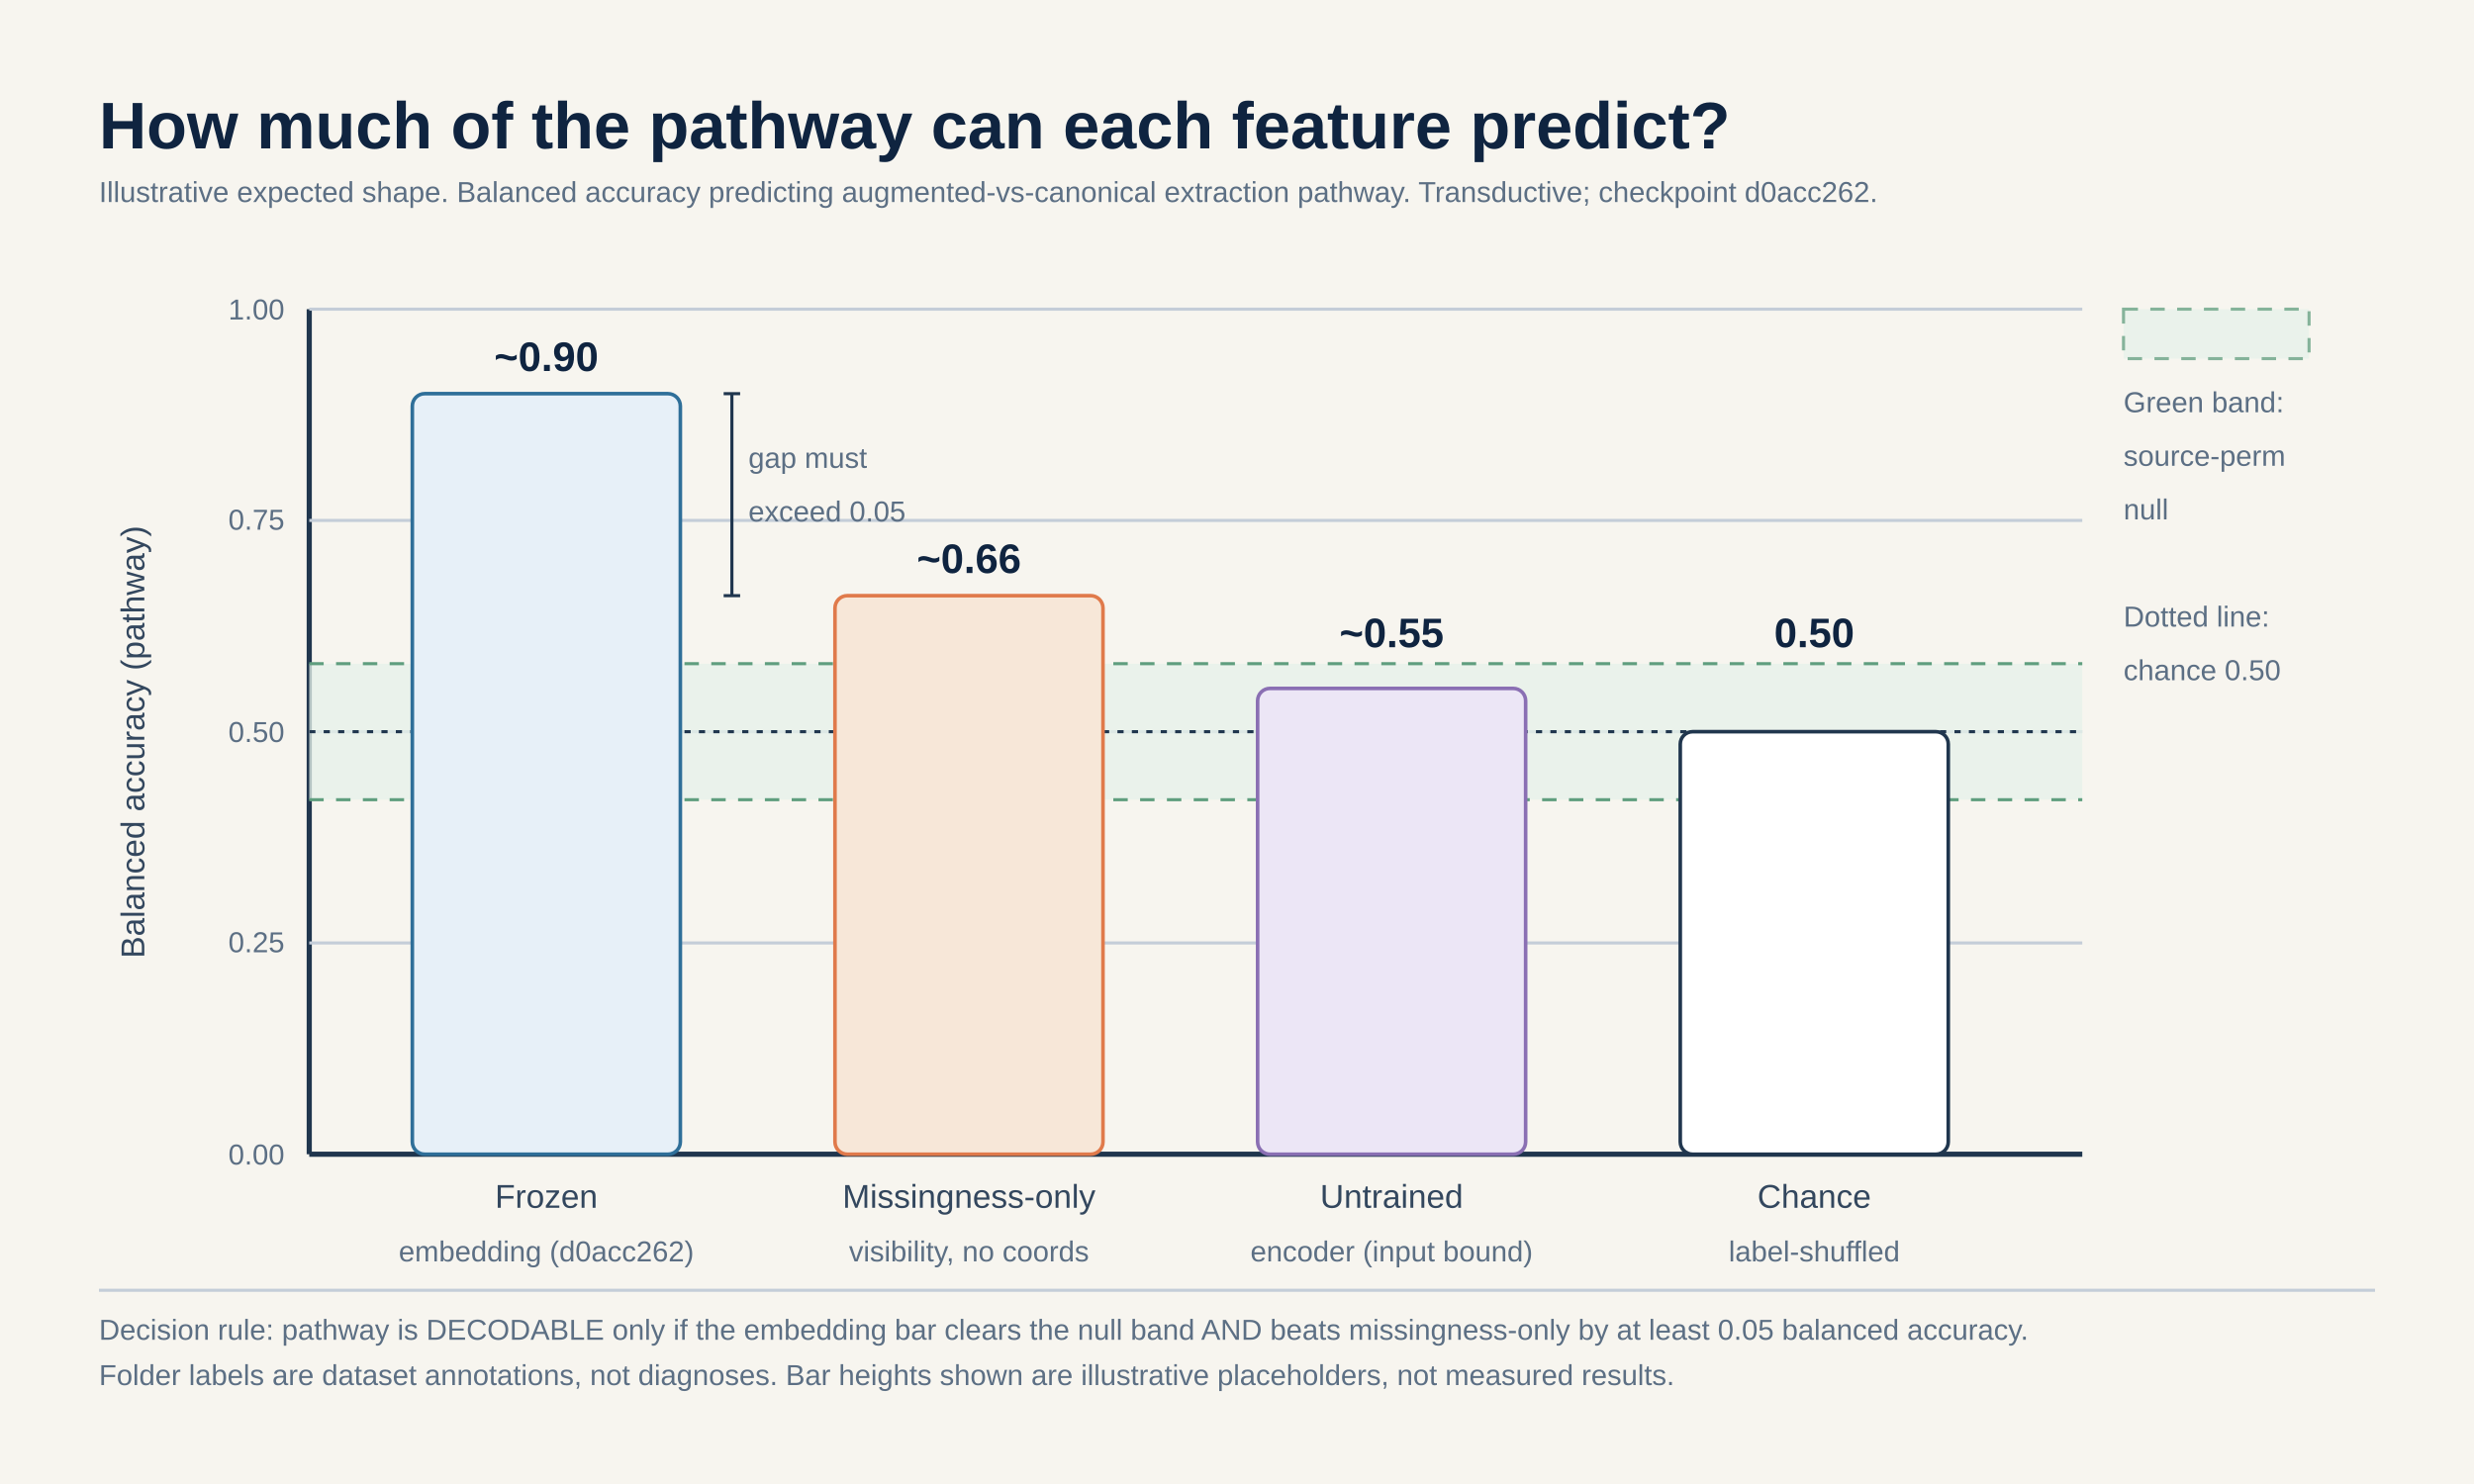
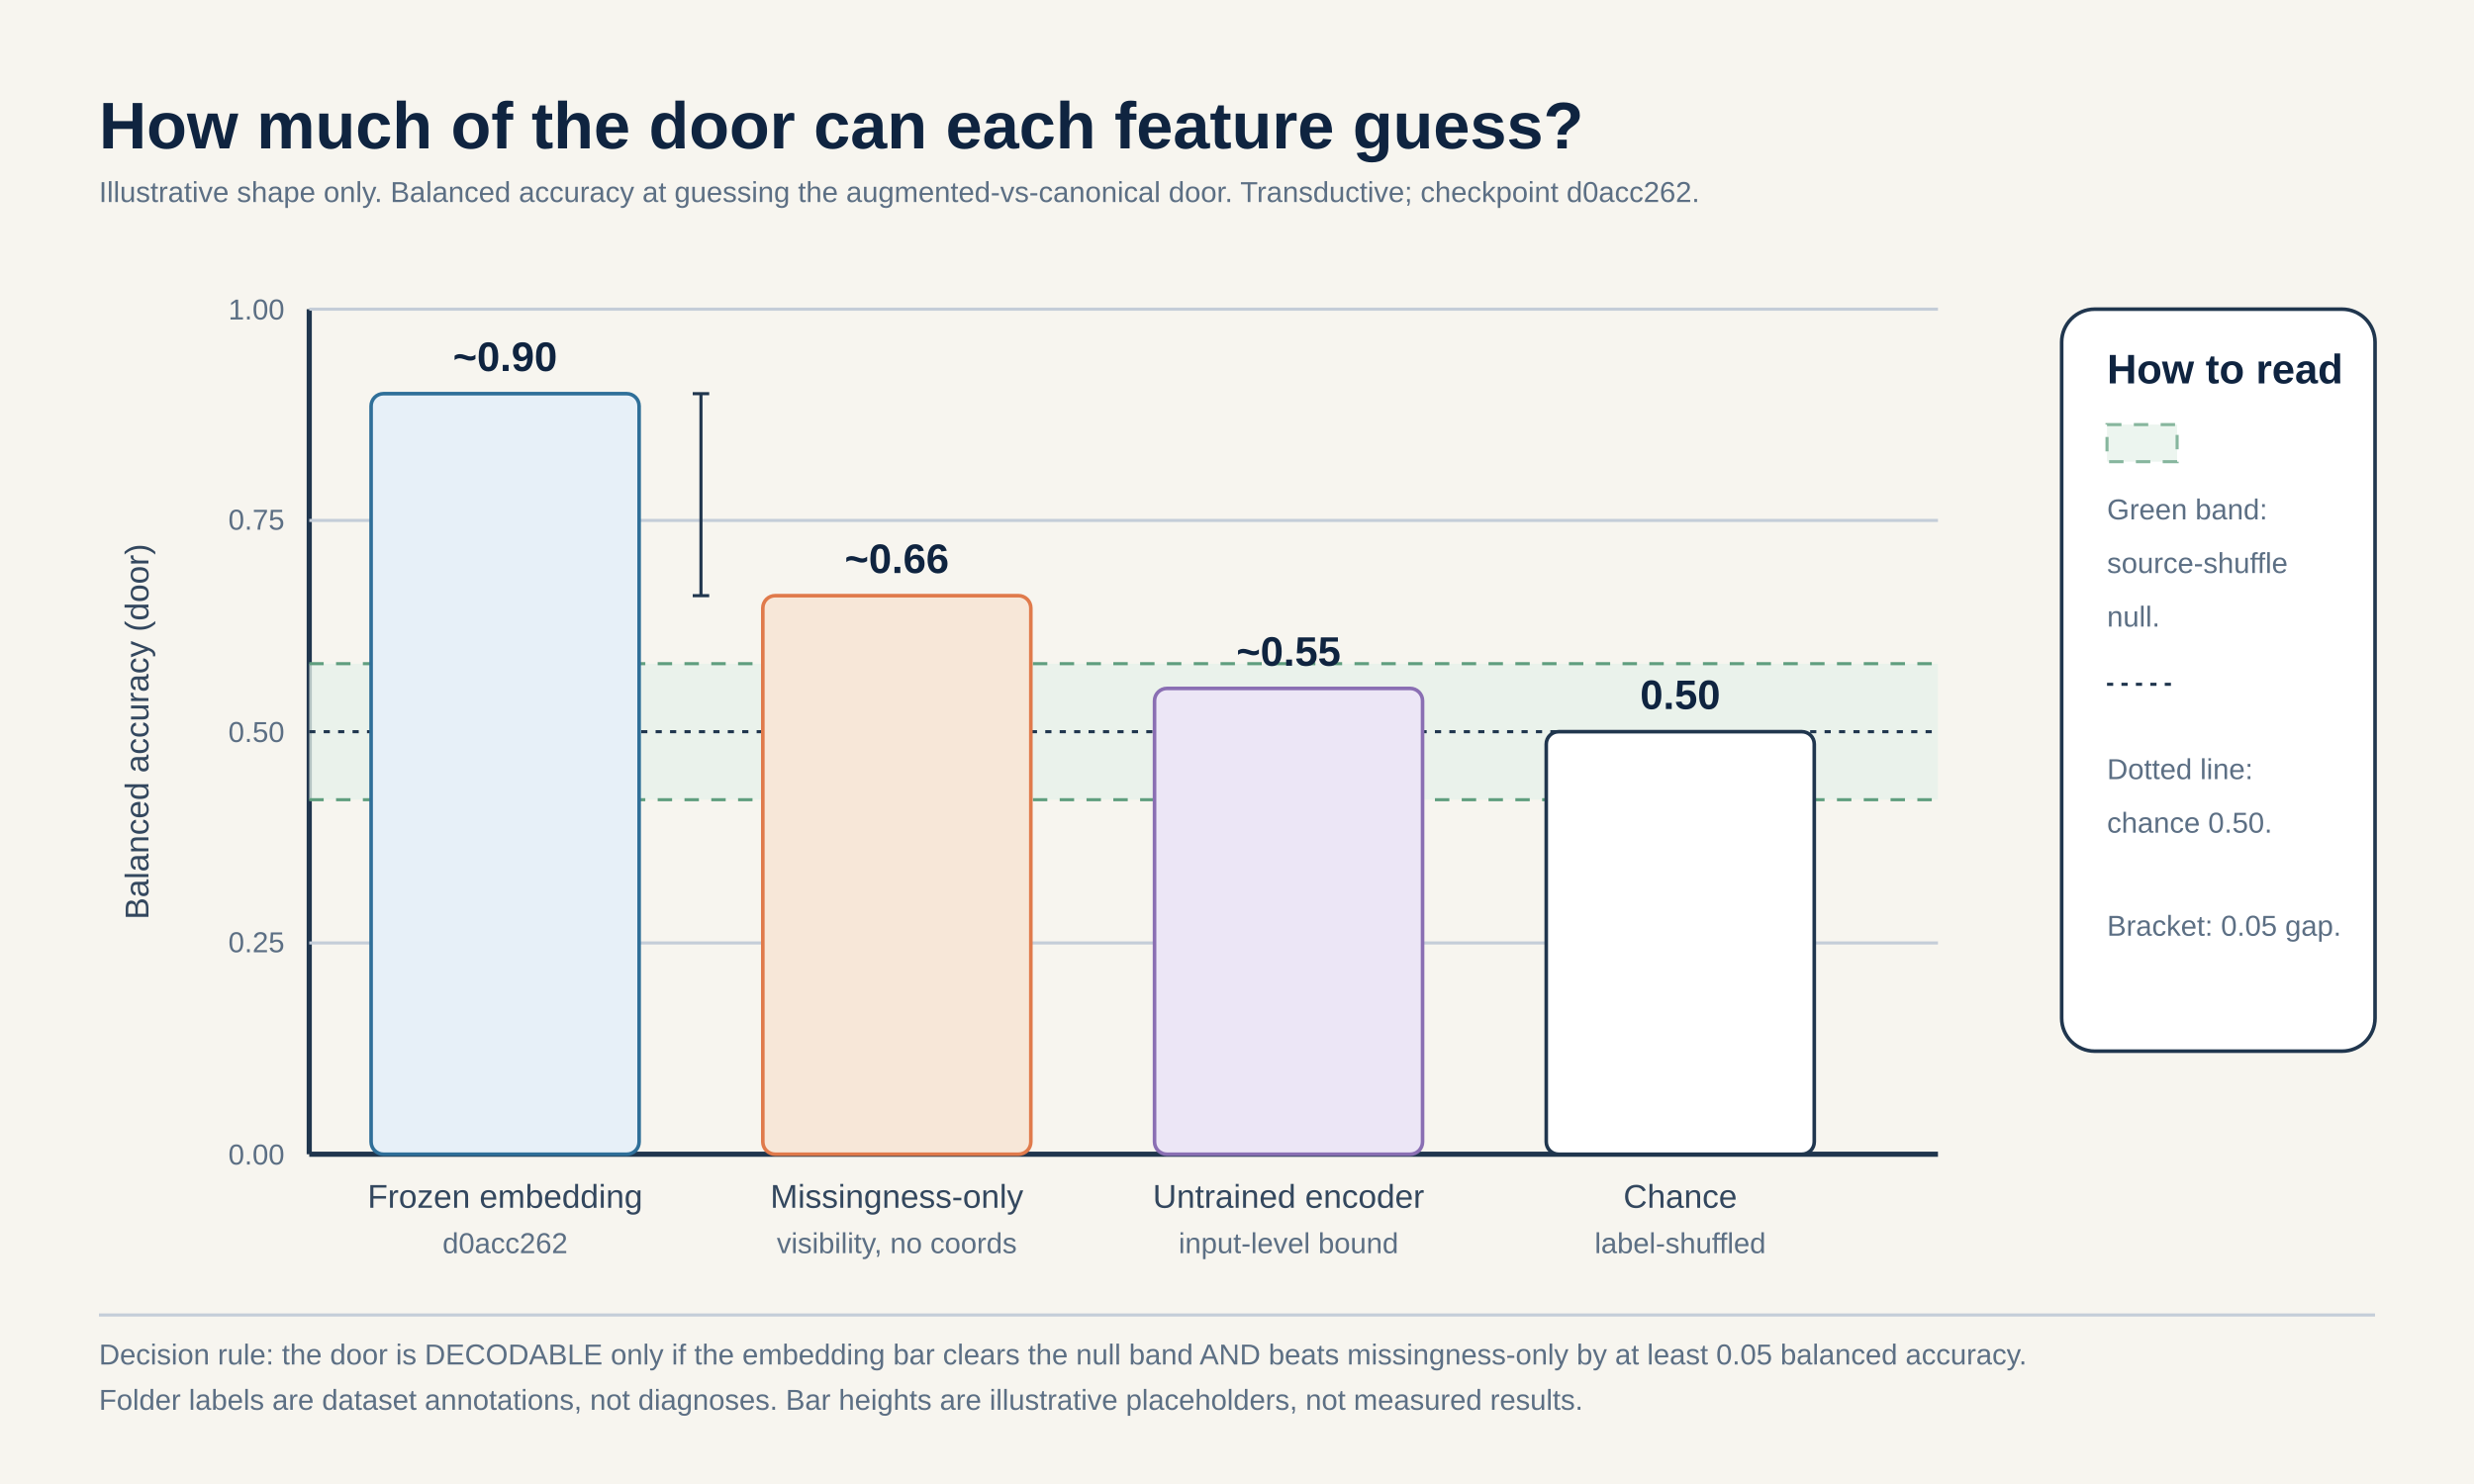
<svg xmlns="http://www.w3.org/2000/svg" width="1200" height="720" viewBox="0 0 1200 720" role="img" aria-labelledby="title desc">
  <defs>
    <style>
      .bg{fill:#f7f5ef}
      .h{font:700 32px Arial,Helvetica,sans-serif;fill:#0f2440}
      .t{font:700 20px Arial,Helvetica,sans-serif;fill:#0f2440}
      .b{font:16px Arial,Helvetica,sans-serif;fill:#33475e}
      .s{font:14px Arial,Helvetica,sans-serif;fill:#5c6f84}
      .w{font:700 16px Arial,Helvetica,sans-serif;fill:#ffffff}
    </style>
    <marker id="arrow" markerWidth="8" markerHeight="8" refX="7" refY="4" orient="auto" markerUnits="userSpaceOnUse">
      <path d="M0,0 L8,4 L0,8 z" fill="#20364e" />
    </marker>
  </defs>
  <rect class="bg" width="1200" height="720" />
-   <text class="h" x="48" y="72">How much of the pathway can each feature predict?</text>
-   <text class="s" x="48" y="98">Illustrative expected shape. Balanced accuracy predicting augmented-vs-canonical extraction pathway. Transductive; checkpoint d0acc262.</text>
+   <text class="h" x="48" y="72">How much of the door can each feature guess?</text>
+   <text class="s" x="48" y="98">Illustrative shape only. Balanced accuracy at guessing the augmented-vs-canonical door. Transductive; checkpoint d0acc262.</text>
  <line x1="150" y1="150" x2="150" y2="560" stroke="#20364e" stroke-width="2.5" />
-   <line x1="150" y1="560" x2="1010" y2="560" stroke="#20364e" stroke-width="2.5" />
-   <line x1="150" y1="150" x2="1010" y2="150" stroke="#c4cdd8" stroke-width="1.5" />
+   <line x1="150" y1="560" x2="940" y2="560" stroke="#20364e" stroke-width="2.5" />
+   <line x1="150" y1="150" x2="940" y2="150" stroke="#c4cdd8" stroke-width="1.5" />
  <text class="s" x="138" y="155" text-anchor="end">1.00</text>
-   <line x1="150" y1="252.5" x2="1010" y2="252.5" stroke="#c4cdd8" stroke-width="1.5" />
+   <line x1="150" y1="252.5" x2="940" y2="252.5" stroke="#c4cdd8" stroke-width="1.5" />
  <text class="s" x="138" y="257" text-anchor="end">0.75</text>
-   <line x1="150" y1="355" x2="1010" y2="355" stroke="#c4cdd8" stroke-width="1.5" />
-   <text class="s" x="138" y="360" text-anchor="end">0.50</text>
-   <line x1="150" y1="457.5" x2="1010" y2="457.5" stroke="#c4cdd8" stroke-width="1.5" />
+   <line x1="150" y1="457.5" x2="940" y2="457.5" stroke="#c4cdd8" stroke-width="1.5" />
  <text class="s" x="138" y="462" text-anchor="end">0.25</text>
  <text class="s" x="138" y="565" text-anchor="end">0.00</text>
-   <text class="b" x="70" y="360" transform="rotate(-90 70 360)" text-anchor="middle">Balanced accuracy (pathway)</text>
-   <rect x="150" y="322" width="860" height="66" fill="#e6f2ea" opacity="0.75" />
-   <line x1="150" y1="322" x2="1010" y2="322" stroke="#5f9e7e" stroke-width="1.5" stroke-dasharray="7 6" />
-   <line x1="150" y1="388" x2="1010" y2="388" stroke="#5f9e7e" stroke-width="1.5" stroke-dasharray="7 6" />
-   <line x1="150" y1="355" x2="1010" y2="355" stroke="#20364e" stroke-width="1.5" stroke-dasharray="3 4" />
-   <rect x="200" y="191" width="130" height="369" rx="6" fill="#e7f0f8" stroke="#2f6f99" stroke-width="1.75" />
-   <text class="t" x="265" y="180" text-anchor="middle" fill="#2f6f99">~0.90</text>
-   <rect x="405" y="289" width="130" height="271" rx="6" fill="#f7e7d8" stroke="#e07a4b" stroke-width="1.75" />
-   <text class="t" x="470" y="278" text-anchor="middle" fill="#a44c26">~0.66</text>
-   <rect x="610" y="334" width="130" height="226" rx="6" fill="#ece6f6" stroke="#8a6fb3" stroke-width="1.75" />
-   <text class="t" x="675" y="314" text-anchor="middle" fill="#8a6fb3">~0.55</text>
-   <rect x="815" y="355" width="130" height="205" rx="6" fill="#ffffff" stroke="#20364e" stroke-width="1.75" />
-   <text class="t" x="880" y="314" text-anchor="middle" fill="#0f2440">0.50</text>
-   <text class="b" x="265" y="586" text-anchor="middle">Frozen</text>
-   <text class="s" x="265" y="612" text-anchor="middle">embedding (d0acc262)</text>
-   <text class="b" x="470" y="586" text-anchor="middle">Missingness-only</text>
-   <text class="s" x="470" y="612" text-anchor="middle">visibility, no coords</text>
-   <text class="b" x="675" y="586" text-anchor="middle">Untrained</text>
-   <text class="s" x="675" y="612" text-anchor="middle">encoder (input bound)</text>
-   <text class="b" x="880" y="586" text-anchor="middle">Chance</text>
-   <text class="s" x="880" y="612" text-anchor="middle">label-shuffled</text>
-   <rect x="1030" y="150" width="90" height="24" fill="#e6f2ea" opacity="0.75" stroke="#5f9e7e" stroke-width="1.5" stroke-dasharray="7 6" />
-   <text class="s" x="1030" y="200" text-anchor="start">Green band:</text>
-   <text class="s" x="1030" y="226" text-anchor="start">source-perm</text>
-   <text class="s" x="1030" y="252" text-anchor="start">null</text>
-   <text class="s" x="1030" y="304" text-anchor="start">Dotted line:</text>
-   <text class="s" x="1030" y="330" text-anchor="start">chance 0.50</text>
-   <line x1="355" y1="191" x2="355" y2="289" stroke="#20364e" stroke-width="1.5" />
-   <line x1="351" y1="191" x2="359" y2="191" stroke="#20364e" stroke-width="1.5" />
-   <line x1="351" y1="289" x2="359" y2="289" stroke="#20364e" stroke-width="1.5" />
-   <text class="s" x="363" y="227" text-anchor="start">gap must</text>
-   <text class="s" x="363" y="253" text-anchor="start">exceed 0.05</text>
-   <line x1="48" y1="626" x2="1152" y2="626" stroke="#c4cdd8" stroke-width="1.5" />
-   <text class="s" x="48" y="650">Decision rule: pathway is DECODABLE only if the embedding bar clears the null band AND beats missingness-only by at least 0.05 balanced accuracy.</text>
-   <text class="s" x="48" y="672">Folder labels are dataset annotations, not diagnoses. Bar heights shown are illustrative placeholders, not measured results.</text>
+   <text class="b" x="72" y="355" transform="rotate(-90 72 355)" text-anchor="middle">Balanced accuracy (door)</text>
+   <rect x="150" y="322" width="790" height="66" fill="#e6f2ea" opacity="0.75" />
+   <line x1="150" y1="322" x2="940" y2="322" stroke="#5f9e7e" stroke-width="1.5" stroke-dasharray="7 6" />
+   <line x1="150" y1="388" x2="940" y2="388" stroke="#5f9e7e" stroke-width="1.5" stroke-dasharray="7 6" />
+   <line x1="150" y1="355" x2="940" y2="355" stroke="#20364e" stroke-width="1.5" stroke-dasharray="3 4" />
+   <text class="s" x="138" y="360" text-anchor="end">0.50</text>
+   <rect x="180" y="191" width="130" height="369" rx="6" fill="#e7f0f8" stroke="#2f6f99" stroke-width="1.75" />
+   <text class="t" x="245" y="180" text-anchor="middle" fill="#2f6f99">~0.90</text>
+   <rect x="370" y="289" width="130" height="271" rx="6" fill="#f7e7d8" stroke="#e07a4b" stroke-width="1.75" />
+   <text class="t" x="435" y="278" text-anchor="middle" fill="#a44c26">~0.66</text>
+   <rect x="560" y="334" width="130" height="226" rx="6" fill="#ece6f6" stroke="#8a6fb3" stroke-width="1.75" />
+   <text class="t" x="625" y="323" text-anchor="middle" fill="#8a6fb3">~0.55</text>
+   <rect x="750" y="355" width="130" height="205" rx="6" fill="#ffffff" stroke="#20364e" stroke-width="1.75" />
+   <text class="t" x="815" y="344" text-anchor="middle" fill="#0f2440">0.50</text>
+   <text class="b" x="245" y="586" text-anchor="middle">Frozen embedding</text>
+   <text class="s" x="245" y="608" text-anchor="middle">d0acc262</text>
+   <text class="b" x="435" y="586" text-anchor="middle">Missingness-only</text>
+   <text class="s" x="435" y="608" text-anchor="middle">visibility, no coords</text>
+   <text class="b" x="625" y="586" text-anchor="middle">Untrained encoder</text>
+   <text class="s" x="625" y="608" text-anchor="middle">input-level bound</text>
+   <text class="b" x="815" y="586" text-anchor="middle">Chance</text>
+   <text class="s" x="815" y="608" text-anchor="middle">label-shuffled</text>
+   <line x1="340" y1="191" x2="340" y2="289" stroke="#20364e" stroke-width="1.5" />
+   <line x1="336" y1="191" x2="344" y2="191" stroke="#20364e" stroke-width="1.5" />
+   <line x1="336" y1="289" x2="344" y2="289" stroke="#20364e" stroke-width="1.5" />
+   <rect x="1000" y="150" width="152" height="360" rx="16" fill="#ffffff" stroke="#20364e" stroke-width="1.75" />
+   <text class="t" x="1022" y="186">How to read</text>
+   <rect x="1022" y="206" width="34" height="18" fill="#e6f2ea" opacity="0.75" stroke="#5f9e7e" stroke-width="1.5" stroke-dasharray="7 6" />
+   <text class="s" x="1022" y="252">Green band:</text>
+   <text class="s" x="1022" y="278">source-shuffle</text>
+   <text class="s" x="1022" y="304">null.</text>
+   <line x1="1022" y1="332" x2="1056" y2="332" stroke="#20364e" stroke-width="1.5" stroke-dasharray="3 4" />
+   <text class="s" x="1022" y="378">Dotted line:</text>
+   <text class="s" x="1022" y="404">chance 0.50.</text>
+   <text class="s" x="1022" y="454">Bracket: 0.05 gap.</text>
+   <line x1="48" y1="638" x2="1152" y2="638" stroke="#c4cdd8" stroke-width="1.5" />
+   <text class="s" x="48" y="662">Decision rule: the door is DECODABLE only if the embedding bar clears the null band AND beats missingness-only by at least 0.05 balanced accuracy.</text>
+   <text class="s" x="48" y="684">Folder labels are dataset annotations, not diagnoses. Bar heights are illustrative placeholders, not measured results.</text>
</svg>
